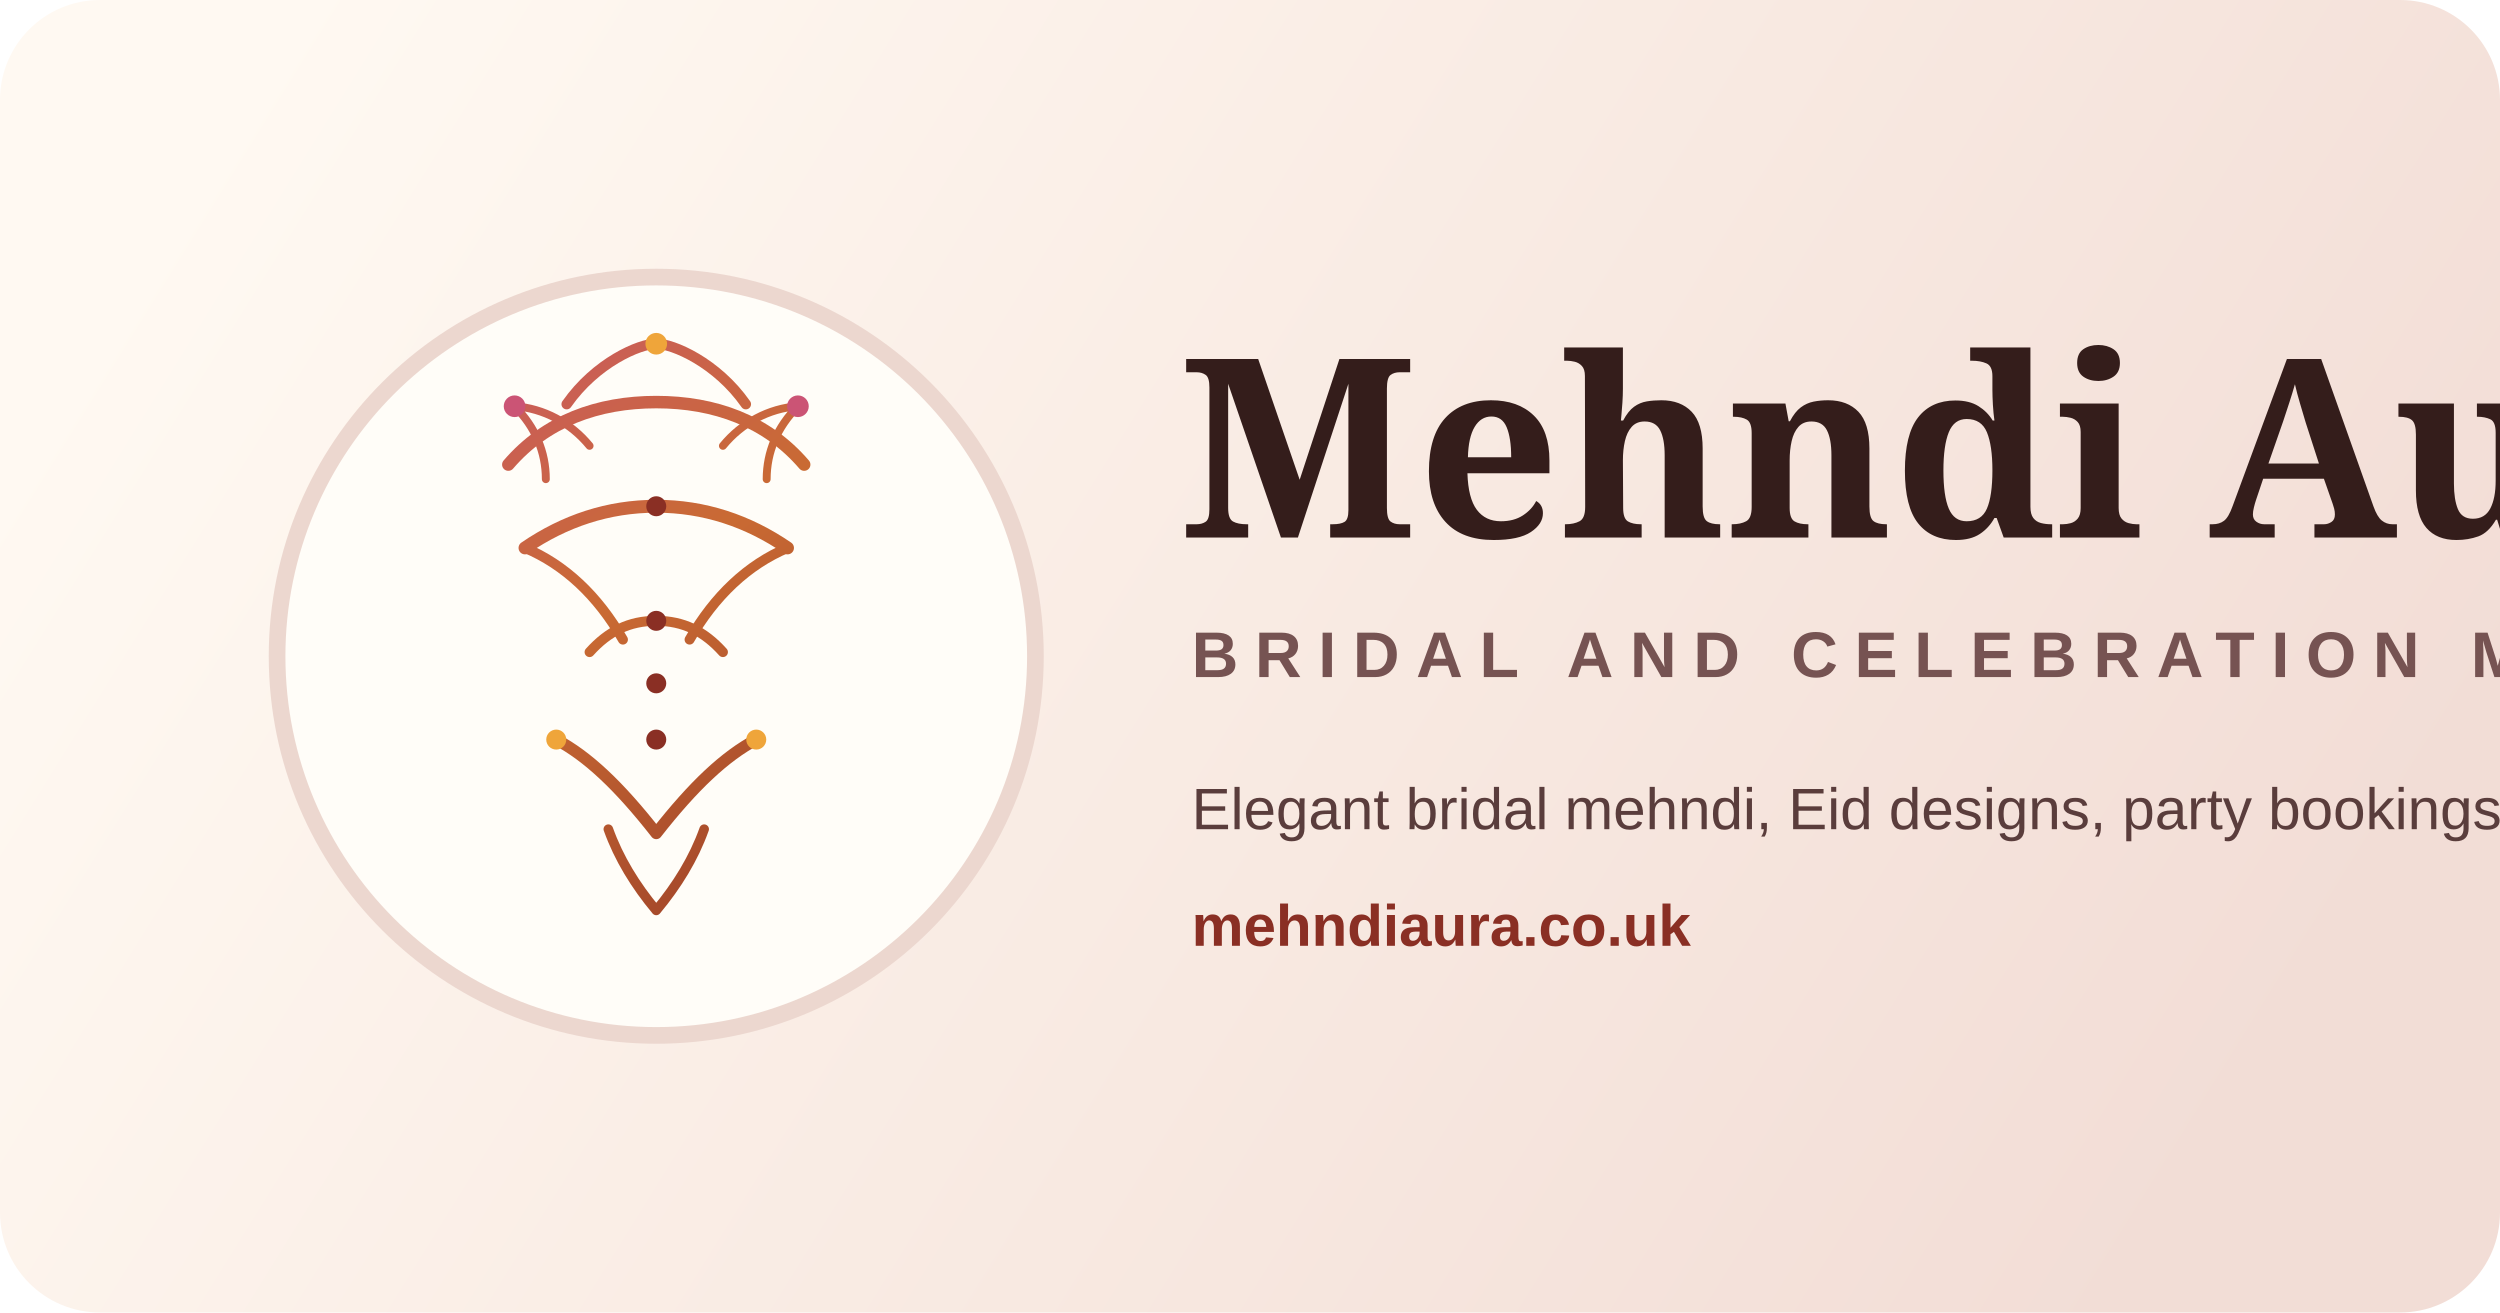
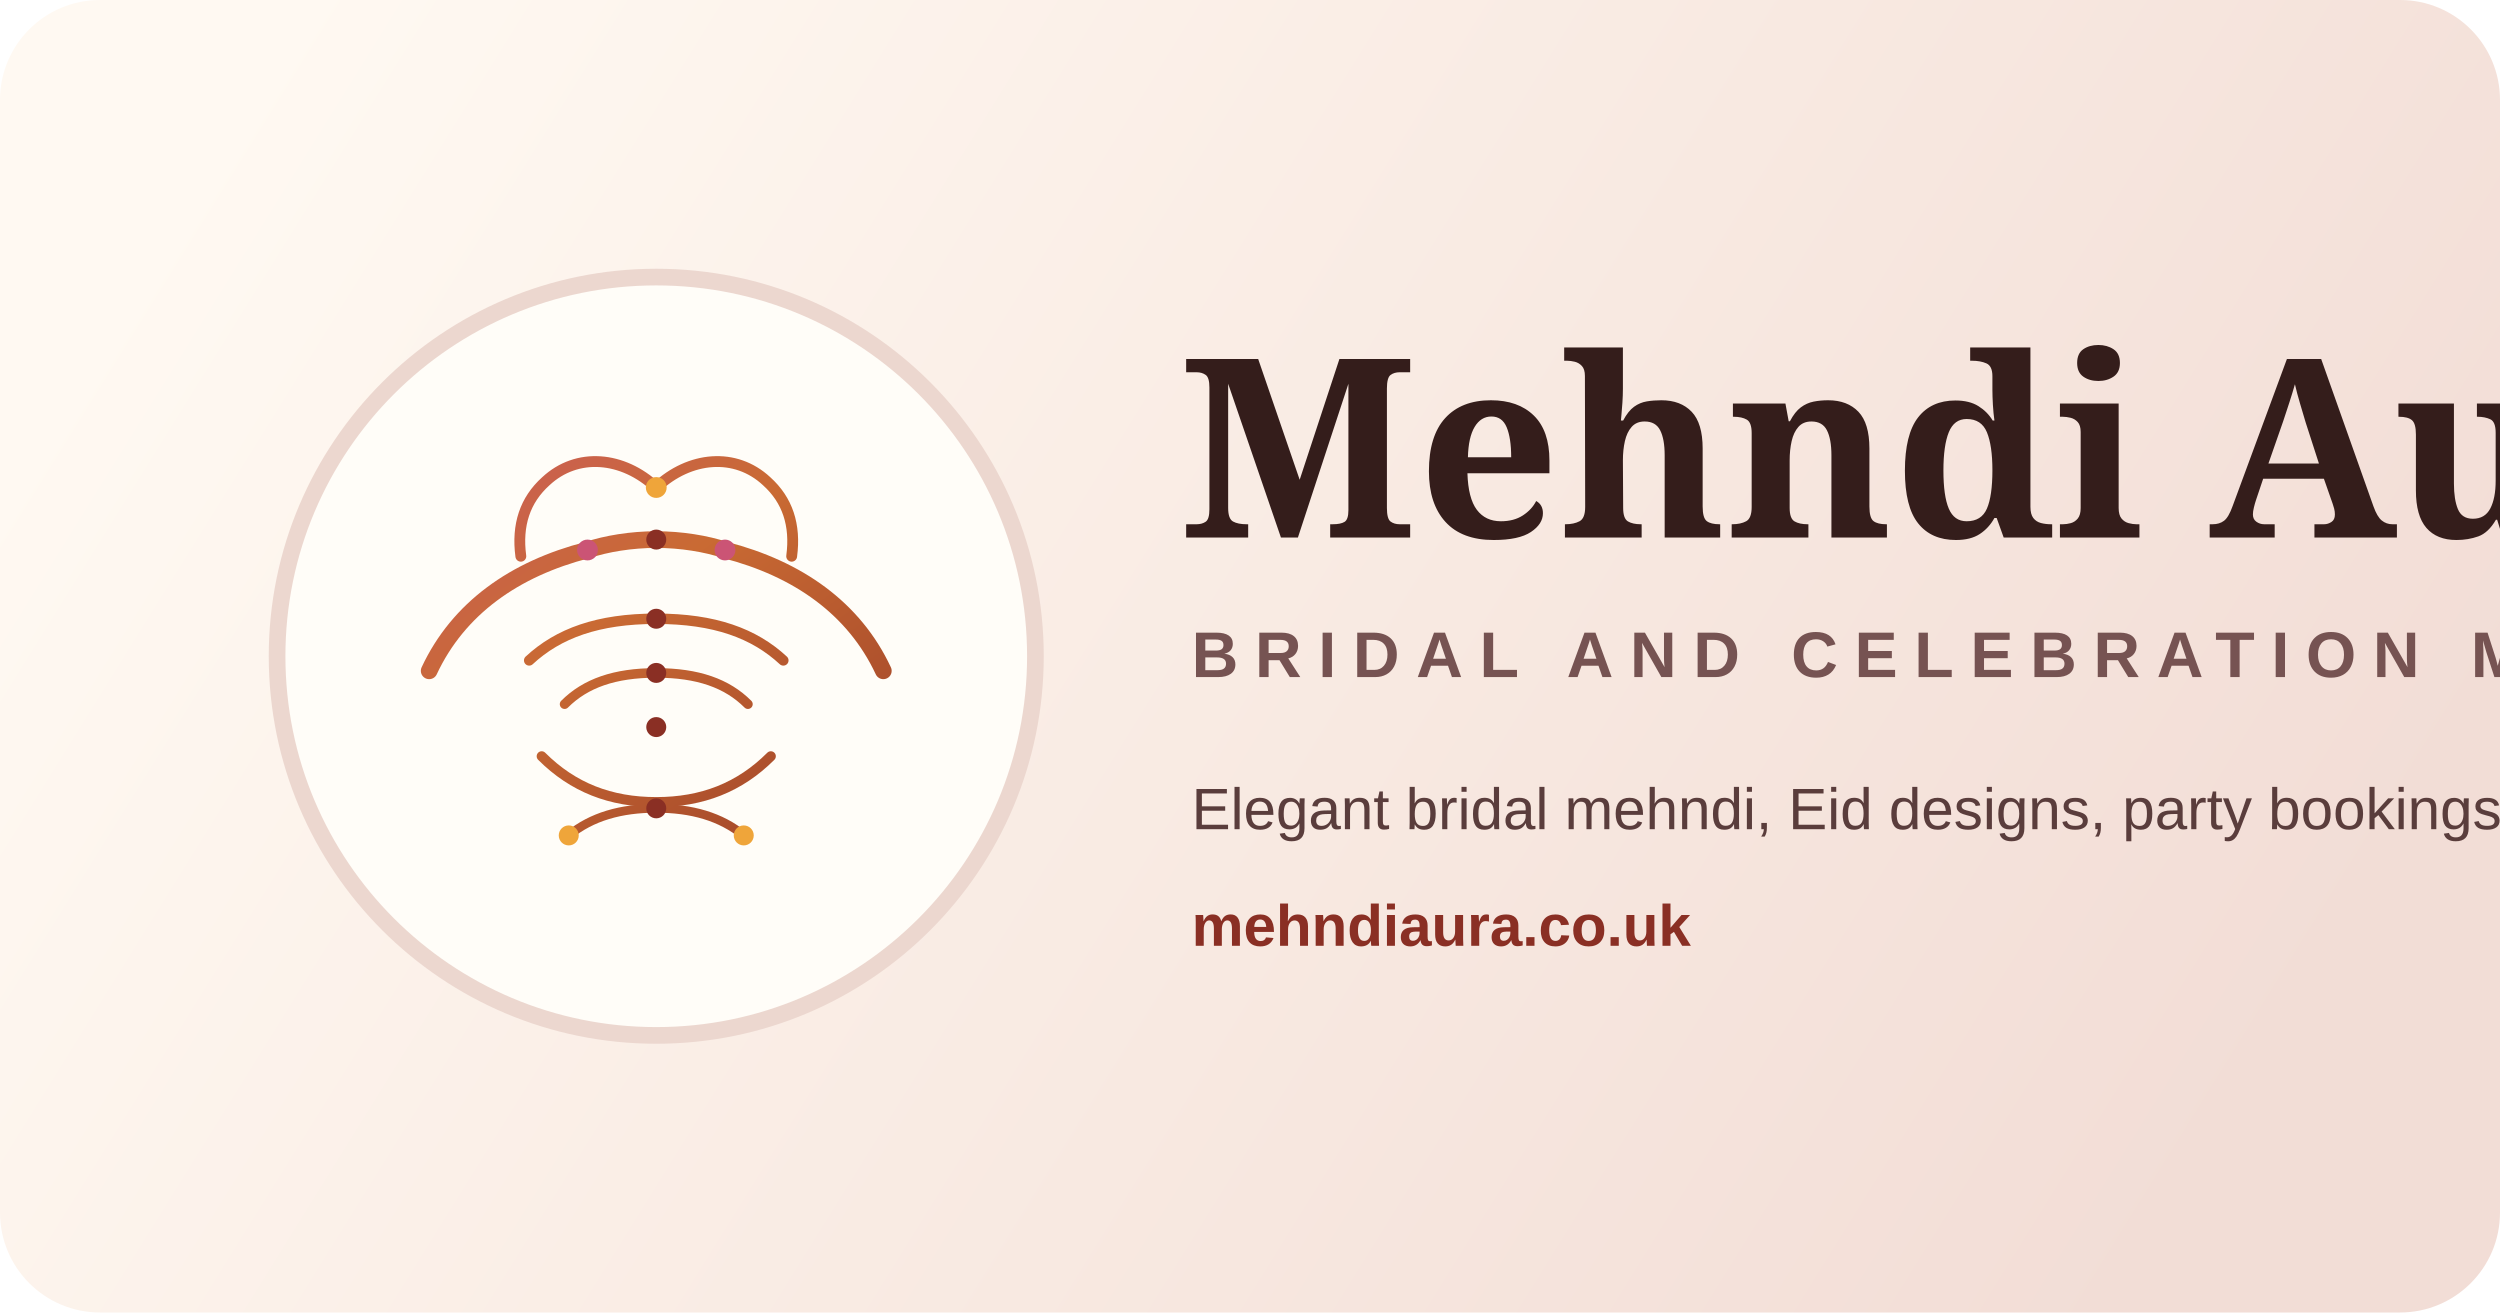
<svg xmlns="http://www.w3.org/2000/svg" width="1200" height="630" viewBox="0 0 1200 630" fill="none">
  <defs>
    <linearGradient id="bg" x1="112" y1="46" x2="1026" y2="614" gradientUnits="userSpaceOnUse">
      <stop stop-color="#FFF9F2" />
      <stop offset="0.58" stop-color="#F8E9E1" />
      <stop offset="1" stop-color="#F2DDD6" />
    </linearGradient>
-     <linearGradient id="ink" x1="170" y1="132" x2="432" y2="496" gradientUnits="userSpaceOnUse">
+     <linearGradient id="ink" x1="170" y1="140" x2="432" y2="492" gradientUnits="userSpaceOnUse">
      <stop stop-color="#CB5475" />
      <stop offset="0.45" stop-color="#C96A33" />
      <stop offset="1" stop-color="#8A2F24" />
    </linearGradient>
  </defs>
  <rect width="1200" height="630" rx="48" fill="url(#bg)" />
  <circle cx="315" cy="315" r="182" fill="#FFFDF8" stroke="#ECD7CF" stroke-width="8" />
  <g stroke="url(#ink)" stroke-linecap="round" stroke-linejoin="round" fill="none">
-     <path d="M272 194C286 174 307 165 315 165C323 165 344 174 358 194" stroke-width="5" />
-     <path d="M244 223C262 202 287 193 315 193C343 193 368 202 386 223" stroke-width="6" />
-     <path d="M283 214C274 203 261 196 247 195C257 205 262 217 262 230" stroke-width="3.8" />
-     <path d="M347 214C356 203 369 196 383 195C373 205 368 217 368 230" stroke-width="3.8" />
-     <path d="M252 263C271 250 292 243 315 243C338 243 359 250 378 263" stroke-width="6.2" />
-     <path d="M252 263C271 271 287 286 299 307" stroke-width="4.8" />
-     <path d="M378 263C359 271 343 286 331 307" stroke-width="4.8" />
-     <path d="M283 313C292 303 302 298 315 298C328 298 338 303 347 313" stroke-width="4.8" />
-     <path d="M267 355C282 363 297 377 315 400C333 377 348 363 363 355" stroke-width="5.6" />
-     <path d="M292 398C297 412 305 425 315 437C325 425 333 412 338 398" stroke-width="4.6" />
+     <path d="M206 322C220 292 247 273 282 264C291 261 303 259 315 259C327 259 339 261 348 264C383 273 410 292 424 322" stroke-width="8" />
+     <path d="M250 267C248 252 252 240 262 231C277 217 299 219 315 234C331 219 353 217 368 231C378 240 382 252 380 267" stroke-width="5.2" />
+     <path d="M254 317C268 304 287 297 315 297C343 297 362 304 376 317" stroke-width="5" />
+     <path d="M271 338C281 328 295 323 315 323C335 323 349 328 359 338" stroke-width="4.6" />
+     <path d="M260 363C275 378 293 385 315 385C337 385 355 378 370 363" stroke-width="4.8" />
+     <path d="M273 401C284 392 298 388 315 388C332 388 346 392 357 401" stroke-width="4.2" />
  </g>
  <g fill="#8A2F24">
-     <circle cx="315" cy="243" r="4.8" />
-     <circle cx="315" cy="298" r="4.8" />
-     <circle cx="315" cy="328" r="4.8" />
-     <circle cx="315" cy="355" r="4.8" />
+     <circle cx="315" cy="259" r="4.8" />
+     <circle cx="315" cy="297" r="4.8" />
+     <circle cx="315" cy="323" r="4.8" />
+     <circle cx="315" cy="349" r="4.8" />
+     <circle cx="315" cy="388" r="4.8" />
  </g>
  <g fill="#CB5475">
-     <circle cx="247" cy="195" r="5.2" />
-     <circle cx="383" cy="195" r="5.2" />
+     <circle cx="282" cy="264" r="5" />
+     <circle cx="348" cy="264" r="5" />
  </g>
  <g fill="#EFA53A">
-     <circle cx="315" cy="165" r="5.2" />
-     <circle cx="267" cy="355" r="4.8" />
-     <circle cx="363" cy="355" r="4.8" />
+     <circle cx="315" cy="234" r="5" />
+     <circle cx="273" cy="401" r="4.8" />
+     <circle cx="357" cy="401" r="4.8" />
  </g>
  <text x="566" y="258" fill="#341D1B" font-family="'Cormorant Garamond', Georgia, serif" font-size="120" font-weight="700">Mehndi Aura</text>
  <text x="572" y="325" fill="#765352" font-family="'Manrope', Arial, sans-serif" font-size="31" font-weight="600" letter-spacing="8">BRIDAL AND CELEBRATION MEHNDI</text>
  <text x="572" y="398" fill="#5A3D3C" font-family="'Manrope', Arial, sans-serif" font-size="28" font-weight="500">Elegant bridal mehndi, Eid designs, party bookings and celebration henna in the UK.</text>
  <text x="572" y="454" fill="#8A2F24" font-family="'Manrope', Arial, sans-serif" font-size="28" font-weight="700">mehndiaura.co.uk</text>
</svg>
